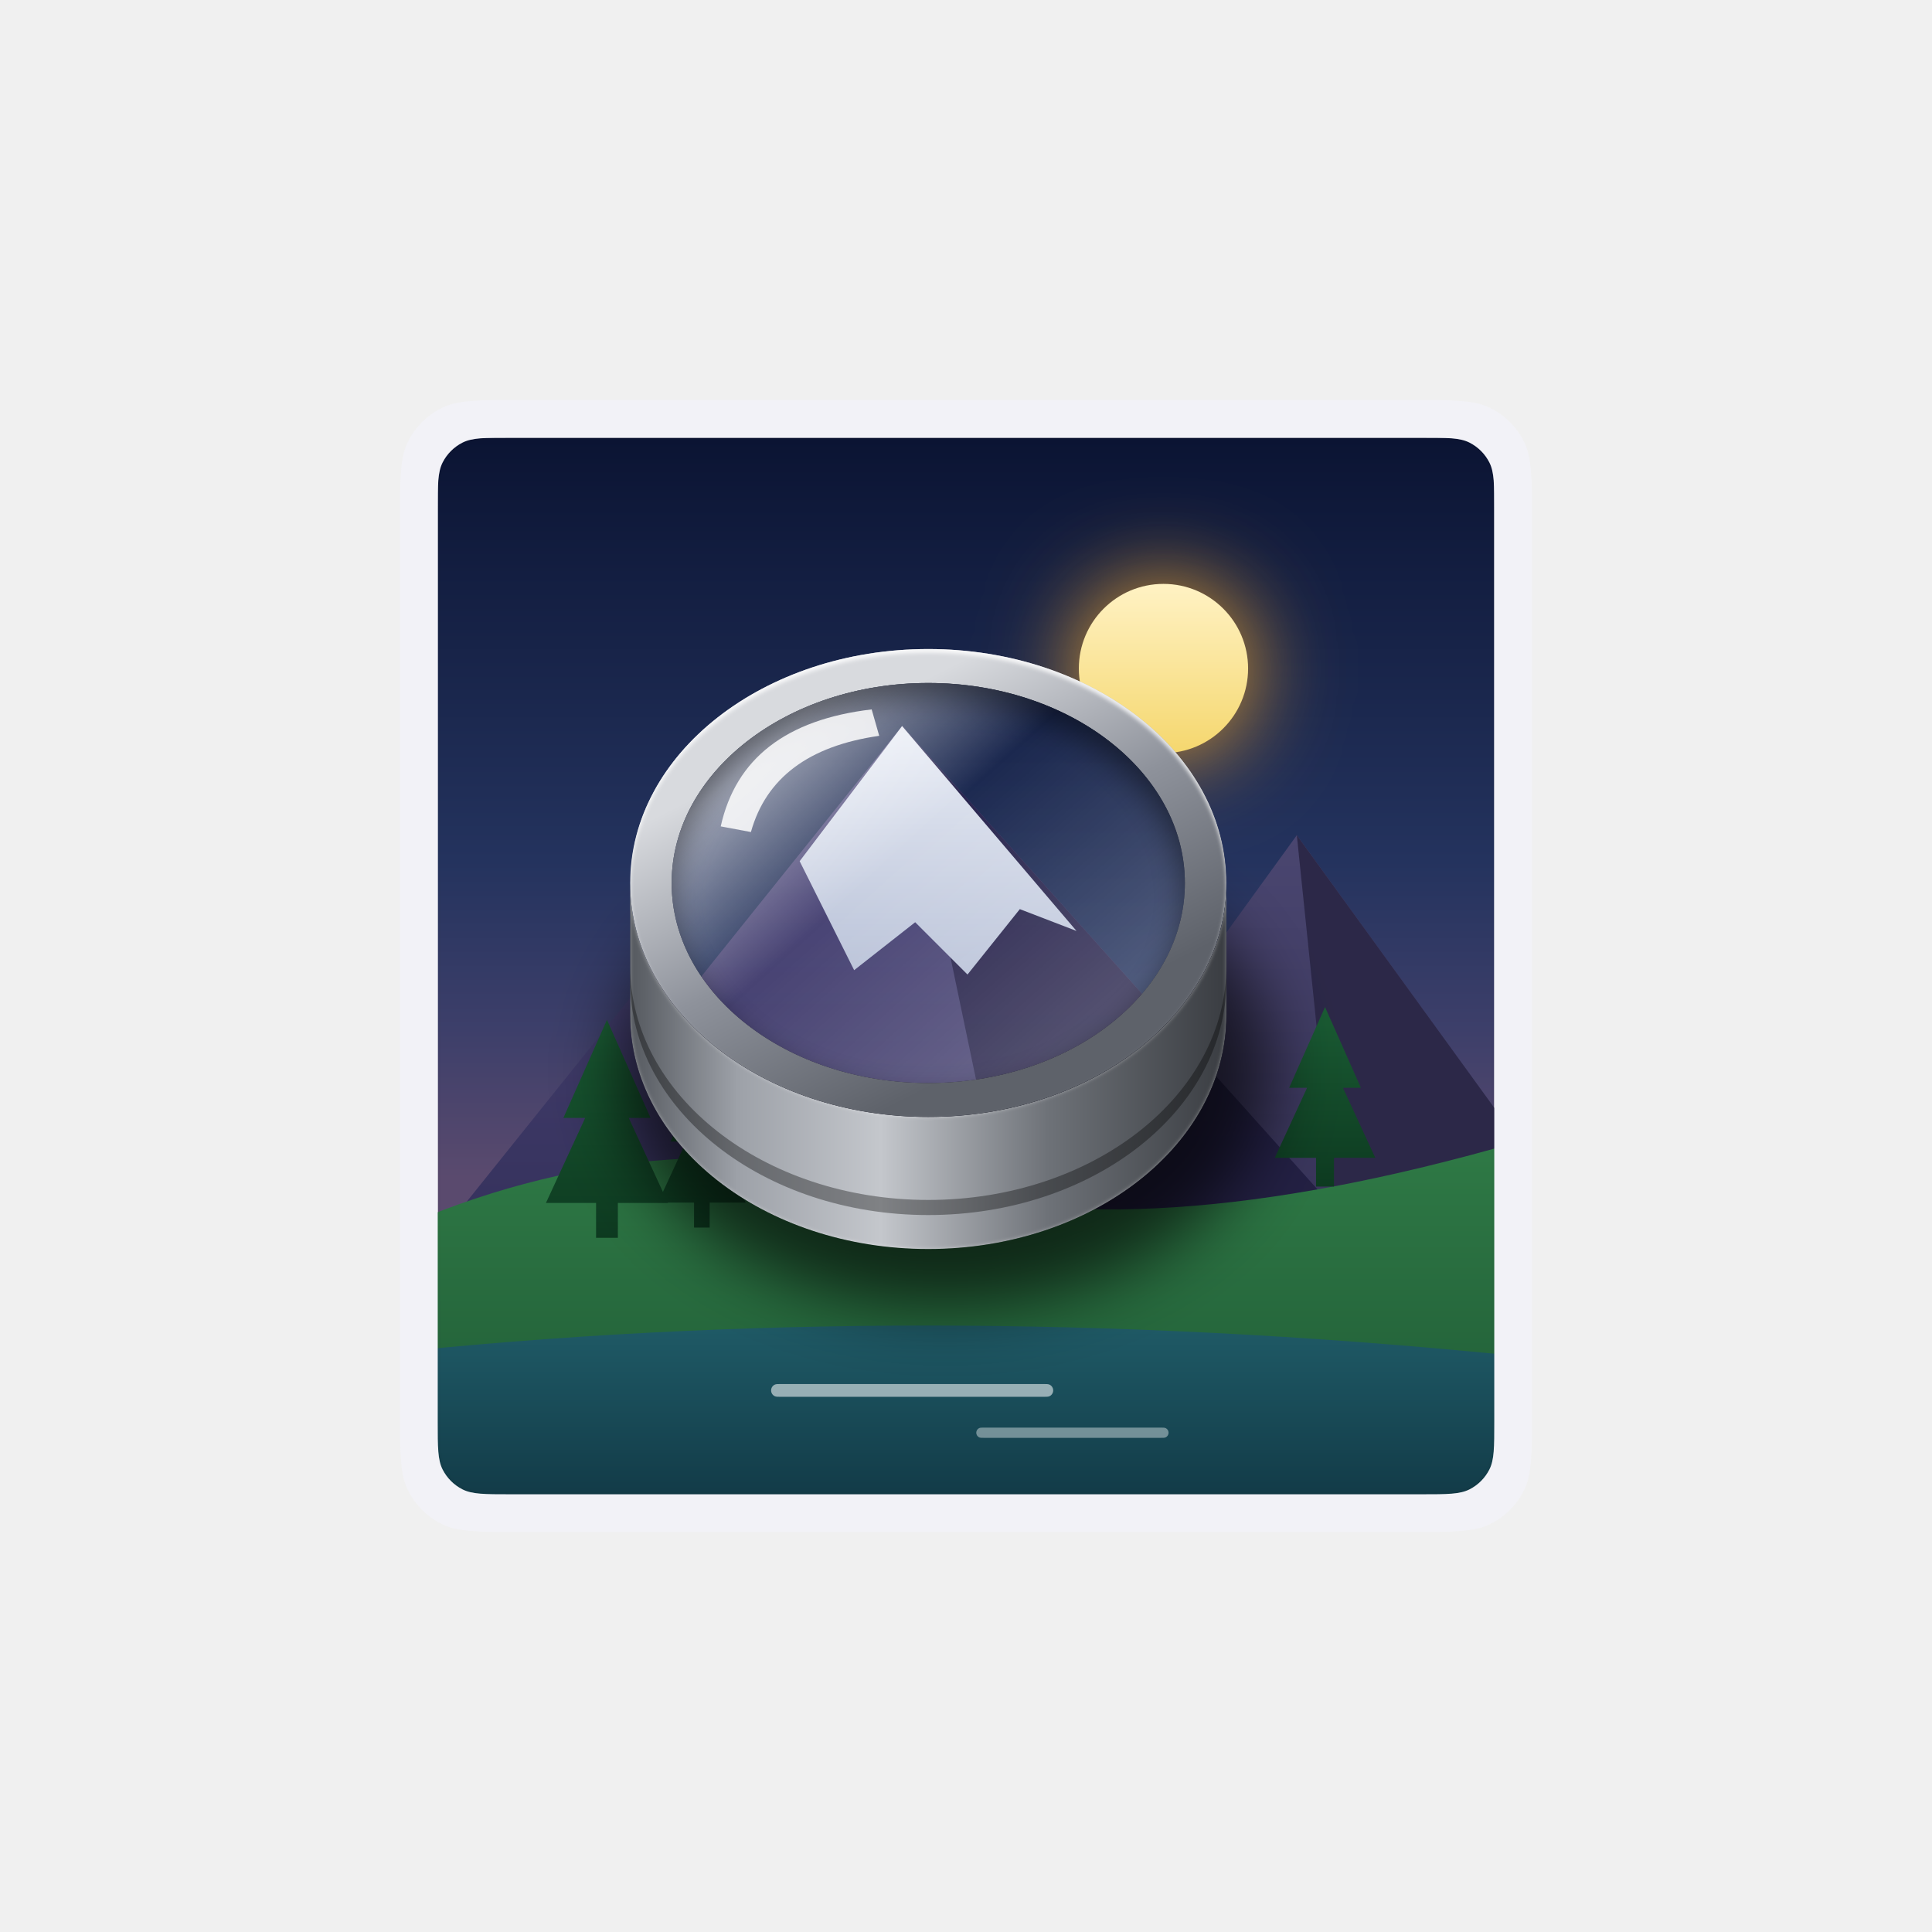
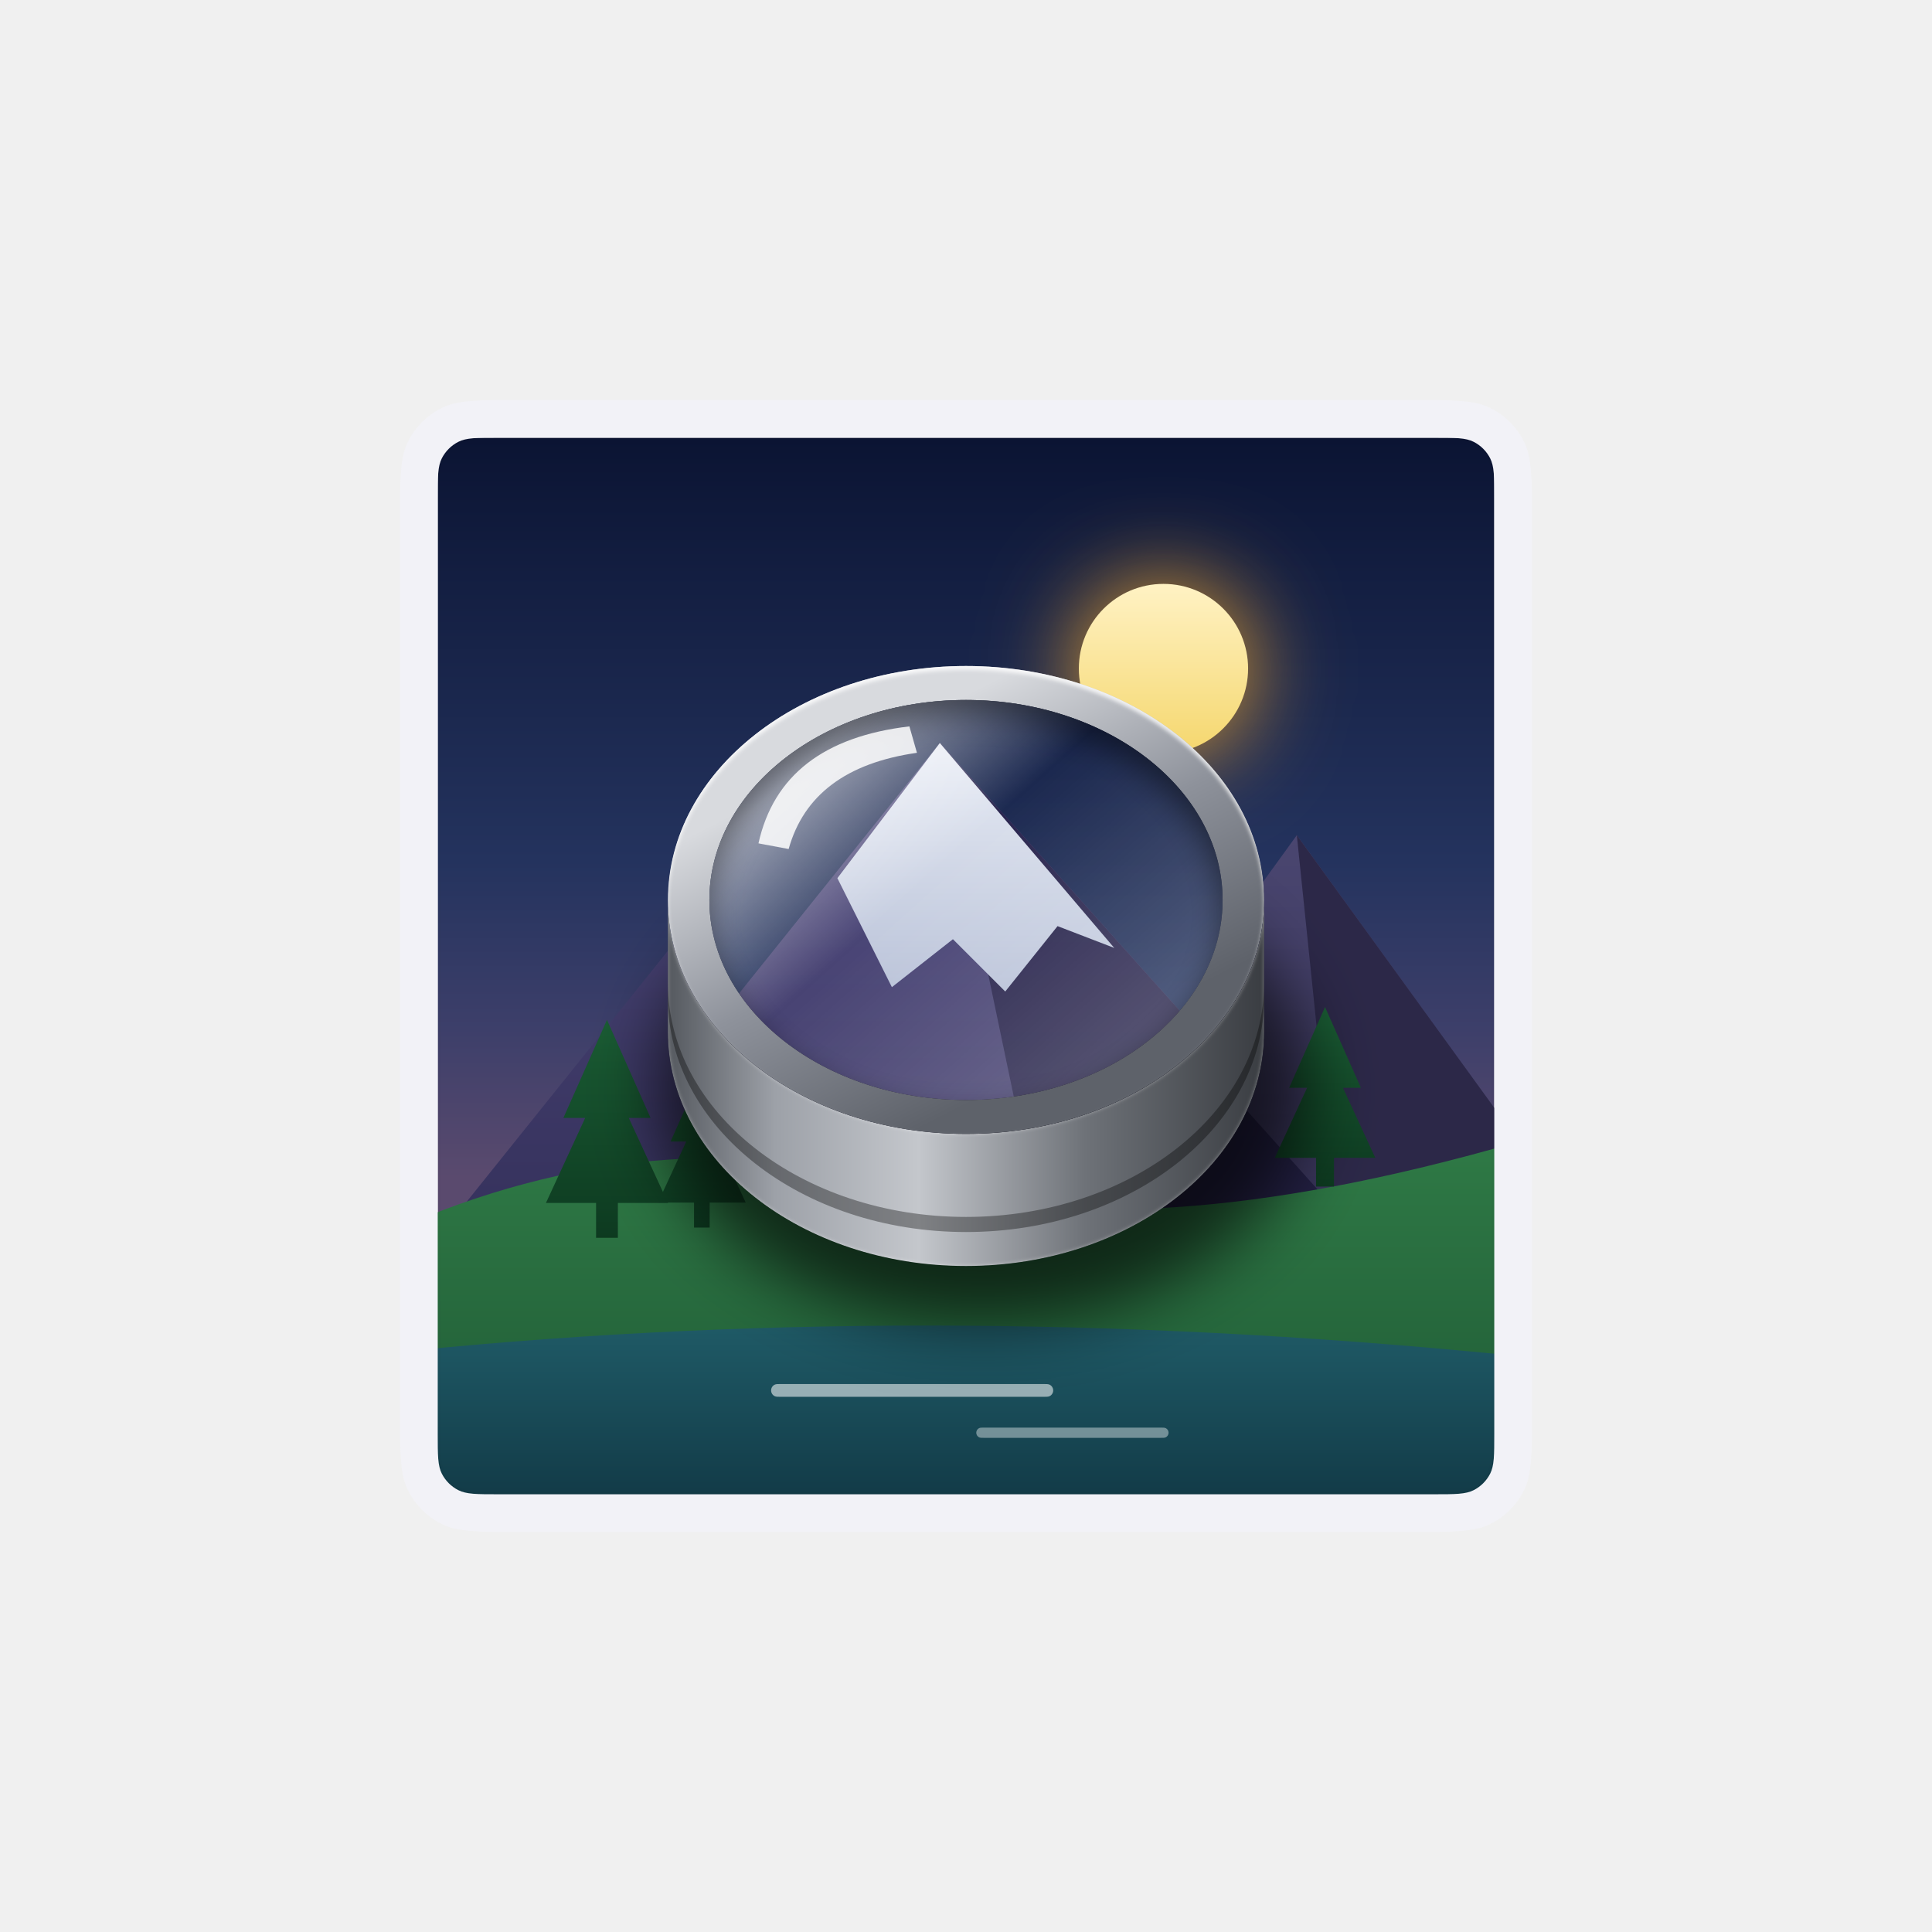
<svg xmlns="http://www.w3.org/2000/svg" xmlns:xlink="http://www.w3.org/1999/xlink" width="1024px" height="1024px" viewBox="0 0 1024 1024" version="1.1">
  <defs>
-     <path d="M1024,1024 L62.214,1024 L62.214,860.816 C69.916,857.581 77.618,854.48 85.32,851.515 L85.32,153.748 L1024,153.748 Z" id="path-1" />
-     <path d="M270.4,232 L753.6,232 C767.041,232 773.762,232 778.896,234.616 C783.412,236.917 787.083,240.588 789.384,245.104 C792,250.238 792,256.959 792,270.4 L792,753.6 C792,767.041 792,773.762 789.384,778.896 C787.083,783.412 783.412,787.083 778.896,789.384 C773.762,792 767.041,792 753.6,792 L270.4,792 C256.959,792 250.238,792 245.104,789.384 C240.588,787.083 236.917,783.412 234.616,778.896 C232,773.762 232,767.041 232,753.6 L232,270.4 C232,256.959 232,250.238 234.616,245.104 C236.917,240.588 240.588,236.917 245.104,234.616 C250.238,232 256.959,232 270.4,232 Z" id="path-2" />
+     <path d="M1024,1024 L82.214,1024 L82.214,869.816 C89.916,866.581 97.618,863.48 105.32,860.515 L105.32,162.748 L1024,162.748 Z" id="path-1" />
+     <path d="M264,232 L760,232 C771.201,232 776.802,232 781.08,234.18 C784.843,236.097 787.903,239.157 789.82,242.92 C792,247.198 792,252.799 792,264 L792,760 C792,771.201 792,776.802 789.82,781.08 C787.903,784.843 784.843,787.903 781.08,789.82 C776.802,792 771.201,792 760,792 L264,792 C252.799,792 247.198,792 242.92,789.82 C239.157,787.903 236.097,784.843 234.18,781.08 C232,776.802 232,771.201 232,760 L232,264 C232,252.799 232,247.198 234.18,242.92 C236.097,239.157 239.157,236.097 242.92,234.18 C247.198,232 252.799,232 264,232 Z" id="path-2" />
    <linearGradient x1="50%" y1="0%" x2="50%" y2="100%" id="linearGradient-4">
      <stop stop-color="#0B1433" offset="0%" />
      <stop stop-color="#24335E" offset="40%" />
      <stop stop-color="#3D3F6A" offset="56%" />
      <stop stop-color="#5A4A6E" offset="70%" />
    </linearGradient>
    <linearGradient x1="50%" y1="0%" x2="50%" y2="100%" id="linearGradient-5">
      <stop stop-color="#FFF2C4" offset="0%" />
      <stop stop-color="#F5D76E" offset="100%" />
    </linearGradient>
    <circle id="path-6" cx="616.66" cy="354.33" r="44.854" />
    <filter x="-83.6%" y="-83.6%" width="267.2%" height="267.2%" filterUnits="objectBoundingBox" id="filter-7">
      <feOffset dx="0" dy="0" in="SourceAlpha" result="shadowOffsetOuter1" />
      <feGaussianBlur stdDeviation="25" in="shadowOffsetOuter1" result="shadowBlurOuter1" />
      <feColorMatrix values="0 0 0 0 1   0 0 0 0 0.69   0 0 0 0 0.18  0 0 0 0.933 0" type="matrix" in="shadowBlurOuter1" />
    </filter>
    <linearGradient x1="50%" y1="0%" x2="50%" y2="100%" id="linearGradient-8">
      <stop stop-color="#4A4670" offset="0%" />
      <stop stop-color="#38345A" offset="100%" />
    </linearGradient>
    <linearGradient x1="50%" y1="0%" x2="50%" y2="100%" id="linearGradient-9">
      <stop stop-color="#4F4A7C" offset="0%" />
      <stop stop-color="#35315C" offset="100%" />
    </linearGradient>
    <linearGradient x1="50%" y1="0%" x2="50%" y2="100%" id="linearGradient-10">
      <stop stop-color="#2A2650" offset="0%" />
      <stop stop-color="#221F42" offset="100%" />
    </linearGradient>
    <linearGradient x1="50%" y1="0%" x2="50%" y2="100%" id="linearGradient-11">
      <stop stop-color="#E8ECF5" offset="0%" />
      <stop stop-color="#B9C2D8" offset="100%" />
    </linearGradient>
    <linearGradient x1="50%" y1="0%" x2="50%" y2="100%" id="linearGradient-12">
      <stop stop-color="#2F7A46" offset="0%" />
      <stop stop-color="#1C5432" offset="100%" />
    </linearGradient>
    <linearGradient x1="50%" y1="0%" x2="50%" y2="100%" id="linearGradient-13">
      <stop stop-color="#1A5C34" offset="0%" />
      <stop stop-color="#0D3A20" offset="100%" />
    </linearGradient>
    <linearGradient x1="50%" y1="0%" x2="50%" y2="100%" id="linearGradient-14">
      <stop stop-color="#1A5C34" offset="0%" />
      <stop stop-color="#0D3A20" offset="100%" />
    </linearGradient>
    <linearGradient x1="50%" y1="0%" x2="50%" y2="100%" id="linearGradient-15">
      <stop stop-color="#1A5C34" offset="0%" />
      <stop stop-color="#0D3A20" offset="100%" />
    </linearGradient>
    <linearGradient x1="50%" y1="0%" x2="50%" y2="100%" id="linearGradient-16">
      <stop stop-color="#1F5A66" offset="0%" />
      <stop stop-color="#0F3340" offset="100%" />
    </linearGradient>
-     <path d="M270.4,232 L753.6,232 C767.041,232 773.762,232 778.896,234.616 C783.412,236.917 787.083,240.588 789.384,245.104 C792,250.238 792,256.959 792,270.4 L792,753.6 C792,767.041 792,773.762 789.384,778.896 C787.083,783.412 783.412,787.083 778.896,789.384 C773.762,792 767.041,792 753.6,792 L270.4,792 C256.959,792 250.238,792 245.104,789.384 C240.588,787.083 236.917,783.412 234.616,778.896 C232,773.762 232,767.041 232,753.6 L232,270.4 C232,256.959 232,250.238 234.616,245.104 C236.917,240.588 240.588,236.917 245.104,234.616 C250.238,232 256.959,232 270.4,232 Z" id="path-17" />
+     <path d="M264,232 L760,232 C771.201,232 776.802,232 781.08,234.18 C784.843,236.097 787.903,239.157 789.82,242.92 C792,247.198 792,252.799 792,264 L792,760 C792,771.201 792,776.802 789.82,781.08 C787.903,784.843 784.843,787.903 781.08,789.82 C776.802,792 771.201,792 760,792 L264,792 C252.799,792 247.198,792 242.92,789.82 C239.157,787.903 236.097,784.843 234.18,781.08 C232,776.802 232,771.201 232,760 L232,264 C232,252.799 232,247.198 234.18,242.92 C236.097,239.157 239.157,236.097 242.92,234.18 C247.198,232 252.799,232 264,232 Z" id="path-17" />
    <filter x="-0.2%" y="-0.2%" width="100.4%" height="100.4%" filterUnits="objectBoundingBox" id="filter-18">
      <feGaussianBlur stdDeviation="1" in="SourceAlpha" result="shadowBlurInner1" />
      <feOffset dx="0" dy="0" in="shadowBlurInner1" result="shadowOffsetInner1" />
      <feComposite in="shadowOffsetInner1" in2="SourceAlpha" operator="arithmetic" k2="-1" k3="1" result="shadowInnerInner1" />
      <feColorMatrix values="0 0 0 0 0   0 0 0 0 0   0 0 0 0 0  0 0 0 0.122 0" type="matrix" in="shadowInnerInner1" />
    </filter>
    <filter x="-15.6%" y="-21.8%" width="131.2%" height="143.5%" filterUnits="objectBoundingBox" id="filter-19">
      <feGaussianBlur stdDeviation="18" in="SourceGraphic" />
    </filter>
    <linearGradient x1="0%" y1="50%" x2="100%" y2="50%" id="linearGradient-20">
      <stop stop-color="#55595F" offset="0%" />
      <stop stop-color="#9DA1A8" offset="18%" />
      <stop stop-color="#C4C7CC" offset="42%" />
      <stop stop-color="#6E7278" offset="70%" />
      <stop stop-color="#3A3D42" offset="100%" />
    </linearGradient>
    <path d="M428,552 L428,622 C428,690.483 498.739,746 586,746 C673.261,746 744,690.483 744,622 L744,552 C744,620.483 673.261,676 586,676 C498.739,676 428,620.483 428,552 Z" id="path-21" />
    <filter x="-0.3%" y="-0.5%" width="100.6%" height="101.0%" filterUnits="objectBoundingBox" id="filter-22">
      <feGaussianBlur stdDeviation="1" in="SourceAlpha" result="shadowBlurInner1" />
      <feOffset dx="0" dy="0" in="shadowBlurInner1" result="shadowOffsetInner1" />
      <feComposite in="shadowOffsetInner1" in2="SourceAlpha" operator="arithmetic" k2="-1" k3="1" result="shadowInnerInner1" />
      <feColorMatrix values="0 0 0 0 1   0 0 0 0 1   0 0 0 0 1  0 0 0 0.4 0" type="matrix" in="shadowInnerInner1" />
    </filter>
    <linearGradient x1="30%" y1="19.204%" x2="70%" y2="80.796%" id="linearGradient-23">
      <stop stop-color="#D8DADE" offset="0%" />
      <stop stop-color="#8E929B" offset="50%" />
      <stop stop-color="#5E626A" offset="100%" />
    </linearGradient>
    <ellipse id="path-24" cx="586" cy="552" rx="158" ry="124" />
    <filter x="-0.6%" y="-0.8%" width="101.3%" height="101.6%" filterUnits="objectBoundingBox" id="filter-25">
      <feGaussianBlur stdDeviation="1" in="SourceAlpha" result="shadowBlurInner1" />
      <feOffset dx="0" dy="2" in="shadowBlurInner1" result="shadowOffsetInner1" />
      <feComposite in="shadowOffsetInner1" in2="SourceAlpha" operator="arithmetic" k2="-1" k3="1" result="shadowInnerInner1" />
      <feColorMatrix values="0 0 0 0 1   0 0 0 0 1   0 0 0 0 1  0 0 0 0.8 0" type="matrix" in="shadowInnerInner1" />
    </filter>
    <ellipse id="path-26" cx="586" cy="552" rx="136" ry="106" />
    <circle id="path-28" cx="833.243" cy="445.709" r="76.252" />
    <filter x="-49.2%" y="-49.2%" width="198.4%" height="198.4%" filterUnits="objectBoundingBox" id="filter-29">
      <feOffset dx="0" dy="0" in="SourceAlpha" result="shadowOffsetOuter1" />
      <feGaussianBlur stdDeviation="25" in="shadowOffsetOuter1" result="shadowBlurOuter1" />
      <feColorMatrix values="0 0 0 0 1   0 0 0 0 0.69   0 0 0 0 0.18  0 0 0 0.933 0" type="matrix" in="shadowBlurOuter1" />
    </filter>
    <linearGradient x1="50%" y1="0%" x2="50%" y2="100%" id="linearGradient-30">
      <stop stop-color="#4A4670" offset="0%" />
      <stop stop-color="#38345A" offset="100%" />
    </linearGradient>
    <linearGradient x1="50%" y1="0%" x2="50%" y2="100%" id="linearGradient-31">
      <stop stop-color="#4F4A7C" offset="0%" />
      <stop stop-color="#35315C" offset="100%" />
    </linearGradient>
    <linearGradient x1="50%" y1="0%" x2="50%" y2="100%" id="linearGradient-32">
      <stop stop-color="#2A2650" offset="0%" />
      <stop stop-color="#221F42" offset="100%" />
    </linearGradient>
    <linearGradient x1="50%" y1="0%" x2="50%" y2="100%" id="linearGradient-33">
      <stop stop-color="#E8ECF5" offset="0%" />
      <stop stop-color="#B9C2D8" offset="100%" />
    </linearGradient>
    <linearGradient x1="50%" y1="0%" x2="50%" y2="100%" id="linearGradient-34">
      <stop stop-color="#2F7A46" offset="0%" />
      <stop stop-color="#1C5432" offset="100%" />
    </linearGradient>
    <linearGradient x1="50%" y1="0%" x2="50%" y2="100%" id="linearGradient-35">
      <stop stop-color="#1A5C34" offset="0%" />
      <stop stop-color="#0D3A20" offset="100%" />
    </linearGradient>
    <linearGradient x1="50%" y1="0%" x2="50%" y2="100%" id="linearGradient-36">
      <stop stop-color="#1A5C34" offset="0%" />
      <stop stop-color="#0D3A20" offset="100%" />
    </linearGradient>
    <linearGradient x1="50%" y1="0%" x2="50%" y2="100%" id="linearGradient-37">
      <stop stop-color="#1A5C34" offset="0%" />
      <stop stop-color="#0D3A20" offset="100%" />
    </linearGradient>
    <linearGradient x1="50%" y1="0%" x2="50%" y2="100%" id="linearGradient-38">
      <stop stop-color="#1F5A66" offset="0%" />
      <stop stop-color="#0F3340" offset="100%" />
    </linearGradient>
    <linearGradient x1="15%" y1="19.626%" x2="85%" y2="80.374%" id="linearGradient-39">
      <stop stop-color="#FFFFFF" stop-opacity="0.6" offset="0%" />
      <stop stop-color="#FFFFFF" stop-opacity="0" offset="40%" />
      <stop stop-color="#FFFFFF" stop-opacity="0.2" offset="100%" />
    </linearGradient>
    <ellipse id="path-40" cx="586" cy="552" rx="136" ry="106" />
    <filter x="-4.4%" y="-5.7%" width="108.8%" height="111.3%" filterUnits="objectBoundingBox" id="filter-41">
      <feGaussianBlur stdDeviation="8" in="SourceAlpha" result="shadowBlurInner1" />
      <feOffset dx="0" dy="8" in="shadowBlurInner1" result="shadowOffsetInner1" />
      <feComposite in="shadowOffsetInner1" in2="SourceAlpha" operator="arithmetic" k2="-1" k3="1" result="shadowInnerInner1" />
      <feColorMatrix values="0 0 0 0 0   0 0 0 0 0   0 0 0 0 0  0 0 0 0.451 0" type="matrix" in="shadowInnerInner1" />
    </filter>
  </defs>
  <g id="foreground-dark" stroke="none" fill="none" xlink:href="#path-1" fill-rule="evenodd" stroke-width="1">
    <g id="Print">
      <path d="M276,212 L748,212 C770.402,212 781.603,212 790.16,216.36 C797.686,220.195 803.805,226.314 807.64,233.84 C812,242.397 812,253.598 812,276 L812,748 C812,770.402 812,781.603 807.64,790.16 C803.805,797.686 797.686,803.805 790.16,807.64 C781.603,812 770.402,812 748,812 L276,812 C253.598,812 242.397,812 233.84,807.64 C226.314,803.805 220.195,797.686 216.36,790.16 C212,781.603 212,770.402 212,748 L212,276 C212,253.598 212,242.397 216.36,233.84 C220.195,226.314 226.314,220.195 233.84,216.36 C242.397,212 253.598,212 276,212 Z" id="Paper" fill="#F2F2F7" />
      <g id="Photo">
        <mask id="mask-3" fill="white">
          <use xlink:href="#path-2" />
        </mask>
        <use id="Photo-mask" fill="#FFFFFF" xlink:href="#path-2" />
        <g id="Scene" mask="url(#mask-3)">
          <rect id="Sky" fill="url(#linearGradient-4)" x="232" y="232" width="560" height="560" />
          <g id="Sun">
            <use fill="black" fill-opacity="1" filter="url(#filter-7)" xlink:href="#path-6" />
            <use fill="url(#linearGradient-5)" fill-rule="evenodd" xlink:href="#path-6" />
          </g>
          <polygon id="Peak-back" fill="url(#linearGradient-8)" points="544.621 639.767 687.34 442.68 830.058 639.767" />
          <polygon id="Peak-back-shade" fill="#2C2848" points="687.34 442.68 830.058 639.767 707.728 639.767" />
          <polygon id="Peak-main" fill="url(#linearGradient-9)" points="232 656.078 463.068 367.922 721.32 656.078" />
          <polygon id="Peak-main-shade" fill="url(#linearGradient-10)" points="463.068 367.922 721.32 656.078 544.621 656.078 494.33 517.437" />
          <polygon id="Snow" fill="url(#linearGradient-11)" points="463.068 367.922 517.437 431.806 499.767 425.01 483.456 445.398 467.146 429.087 448.117 444.039 431.126 410.058" />
          <path d="M218.408,647.922 C309.023,609.864 399.638,603.521 490.252,628.893 C571.806,651.547 680.544,642.485 816.466,601.709 L816.466,816.466 L218.408,816.466 L218.408,647.922 Z" id="Meadow" fill="url(#linearGradient-12)" />
          <polygon id="Pine-1" fill="url(#linearGradient-13)" points="321.709 540.544 344.816 592.534 333.262 592.534 354.058 637.592 327.485 637.592 327.485 656.078 315.932 656.078 315.932 637.592 289.359 637.592 310.155 592.534 298.602 592.534" />
          <polygon id="Pine-2" fill="url(#linearGradient-14)" points="372 567.728 388.583 605.039 380.291 605.039 395.243 637.388 376.146 637.388 376.146 650.641 367.854 650.641 367.854 637.388 348.757 637.388 363.709 605.039 355.417 605.039" />
          <polygon id="Pine-3" fill="url(#linearGradient-15)" points="702.291 533.748 721.32 576.563 711.806 576.563 728.932 613.67 707.049 613.67 707.049 628.893 697.534 628.893 697.534 613.67 675.65 613.67 692.777 576.563 683.262 576.563" />
          <path d="M218.408,715.883 C408.699,696.854 608.052,698.214 816.466,719.961 L816.466,816.466 L218.408,816.466 L218.408,715.883 Z" id="Lake" fill="url(#linearGradient-16)" />
          <path d="M414.136,733.553 L552.777,733.553 C554.68,733.553 555.631,733.553 556.358,733.924 C557.497,734.504 558.214,735.674 558.214,736.951 C558.214,738.229 557.497,739.399 556.358,739.979 C555.631,740.35 554.68,740.35 552.777,740.35 L414.136,740.35 C412.233,740.35 411.281,740.35 410.554,739.979 C409.416,739.399 408.699,738.229 408.699,736.951 C408.699,735.674 409.416,734.504 410.554,733.924 C411.281,733.553 412.233,733.553 414.136,733.553 Z" id="Glint-1" fill="#FFFFFF" opacity="0.55" />
          <path d="M521.786,756.66 L615.029,756.66 C616.552,756.66 617.313,756.66 617.894,756.956 C618.805,757.421 619.379,758.356 619.379,759.379 C619.379,760.401 618.805,761.337 617.894,761.801 C617.313,762.097 616.552,762.097 615.029,762.097 L521.786,762.097 C520.264,762.097 519.503,762.097 518.921,761.801 C518.01,761.337 517.437,760.401 517.437,759.379 C517.437,758.356 518.01,757.421 518.921,756.956 C519.503,756.66 520.264,756.66 521.786,756.66 Z" id="Glint-2" fill="#FFFFFF" opacity="0.4" />
        </g>
      </g>
      <g id="Photo-edge" fill="black" fill-opacity="1">
        <use filter="url(#filter-18)" xlink:href="#path-17" />
      </g>
    </g>
-     <g id="Loupe" transform="translate(-94, -84)">
+     <g id="Loupe" transform="translate(-74, -75)">
      <ellipse id="Contact-shadow" fill-opacity="0.651" fill="#000000" filter="url(#filter-19)" cx="595" cy="652" rx="173" ry="124" />
      <g id="Barrel">
        <use fill="url(#linearGradient-20)" fill-rule="evenodd" xlink:href="#path-21" />
        <use fill="black" fill-opacity="1" filter="url(#filter-22)" xlink:href="#path-21" />
      </g>
      <path d="M428,596 C428,664.483 498.739,720 586,720 C673.261,720 744,664.483 744,596 L744,604 C744,672.483 673.261,728 586,728 C498.739,728 428,672.483 428,604 L428,596 Z" id="Barrel-band" fill-opacity="0.349" fill="#000000" />
      <g id="Rim">
        <use fill="url(#linearGradient-23)" fill-rule="evenodd" xlink:href="#path-24" />
        <use fill="black" fill-opacity="1" filter="url(#filter-25)" xlink:href="#path-24" />
      </g>
      <g id="Lens">
        <mask id="mask-27" fill="white">
          <use xlink:href="#path-26" />
        </mask>
        <use id="Lens-mask" fill="#1C1C1E" xlink:href="#path-26" />
        <g id="Zoomed-scene" mask="url(#mask-27)">
          <rect id="Sky" fill="url(#linearGradient-4)" x="179.32" y="237.748" width="952" height="952" />
          <g id="Sun">
            <use fill="black" fill-opacity="1" filter="url(#filter-29)" xlink:href="#path-28" />
            <use fill="url(#linearGradient-5)" fill-rule="evenodd" xlink:href="#path-28" />
          </g>
          <polygon id="Peak-back" fill="url(#linearGradient-30)" points="710.777 930.951 953.398 595.903 1196.019 930.951" />
          <polygon id="Peak-back-shade" fill="#2C2848" points="953.398 595.903 1196.019 930.951 988.058 930.951" />
          <polygon id="Peak-main" fill="url(#linearGradient-31)" points="179.32 958.68 572.136 468.816 1011.165 958.68" />
          <polygon id="Peak-main-shade" fill="url(#linearGradient-32)" points="572.136 468.816 1011.165 958.68 710.777 958.68 625.282 722.99" />
          <polygon id="Snow" fill="url(#linearGradient-33)" points="572.136 468.816 664.563 577.417 634.524 565.864 606.796 600.524 579.068 572.796 546.718 598.214 517.835 540.447" />
          <path d="M156.214,944.816 C310.259,880.117 464.304,869.333 618.35,912.466 C756.99,950.977 941.845,935.573 1172.913,866.252 L1172.913,1231.34 L156.214,1231.34 L156.214,944.816 Z" id="Meadow" fill="url(#linearGradient-34)" />
          <polygon id="Pine-1" fill="url(#linearGradient-35)" points="331.825 762.272 371.107 850.655 351.466 850.655 386.819 927.254 341.646 927.254 341.646 958.68 322.005 958.68 322.005 927.254 276.831 927.254 312.184 850.655 292.544 850.655" />
          <polygon id="Pine-2" fill="url(#linearGradient-36)" points="417.32 808.485 445.511 871.914 431.416 871.914 456.833 926.908 424.368 926.908 424.368 949.437 410.273 949.437 410.273 926.908 377.808 926.908 403.225 871.914 389.13 871.914" />
          <polygon id="Pine-3" fill="url(#linearGradient-37)" points="978.816 750.718 1011.165 823.505 994.99 823.505 1024.105 886.586 986.903 886.586 986.903 912.466 970.728 912.466 970.728 886.586 933.526 886.586 962.641 823.505 946.466 823.505" />
          <path d="M156.214,1060.35 C479.709,1028 818.608,1030.311 1172.913,1067.282 L1172.913,1231.34 L156.214,1231.34 L156.214,1060.35 Z" id="Lake" fill="url(#linearGradient-38)" />
          <path d="M487.709,1090.388 L725.883,1090.388 C728.684,1090.388 730.084,1090.388 731.153,1090.933 C732.635,1091.688 733.644,1093.13 733.846,1094.78 C733.883,1095.083 733.883,1095.444 733.883,1096.165 C733.883,1096.886 733.883,1097.247 733.846,1097.55 C733.644,1099.2 732.635,1100.642 731.153,1101.397 C730.084,1101.942 728.684,1101.942 725.883,1101.942 L487.709,1101.942 C484.908,1101.942 483.508,1101.942 482.439,1101.397 C480.957,1100.642 479.948,1099.2 479.746,1097.55 C479.709,1097.247 479.709,1096.886 479.709,1096.165 C479.709,1095.444 479.709,1095.083 479.746,1094.78 C479.948,1093.13 480.957,1091.688 482.439,1090.933 C483.508,1090.388 484.908,1090.388 487.709,1090.388 Z" id="Glint-1" fill="#FFFFFF" opacity="0.55" />
        </g>
      </g>
      <g id="Glass">
        <use fill="url(#linearGradient-39)" fill-rule="evenodd" xlink:href="#path-40" />
        <use fill="black" fill-opacity="1" filter="url(#filter-41)" xlink:href="#path-40" />
      </g>
      <path d="M476,522 C484,486 510.667,465.333 556,460 L560,474 C522.667,479.333 500,496.333 492,525 L476,522 Z" id="Glint" fill="#FFFFFF" opacity="0.85" />
    </g>
  </g>
</svg>
